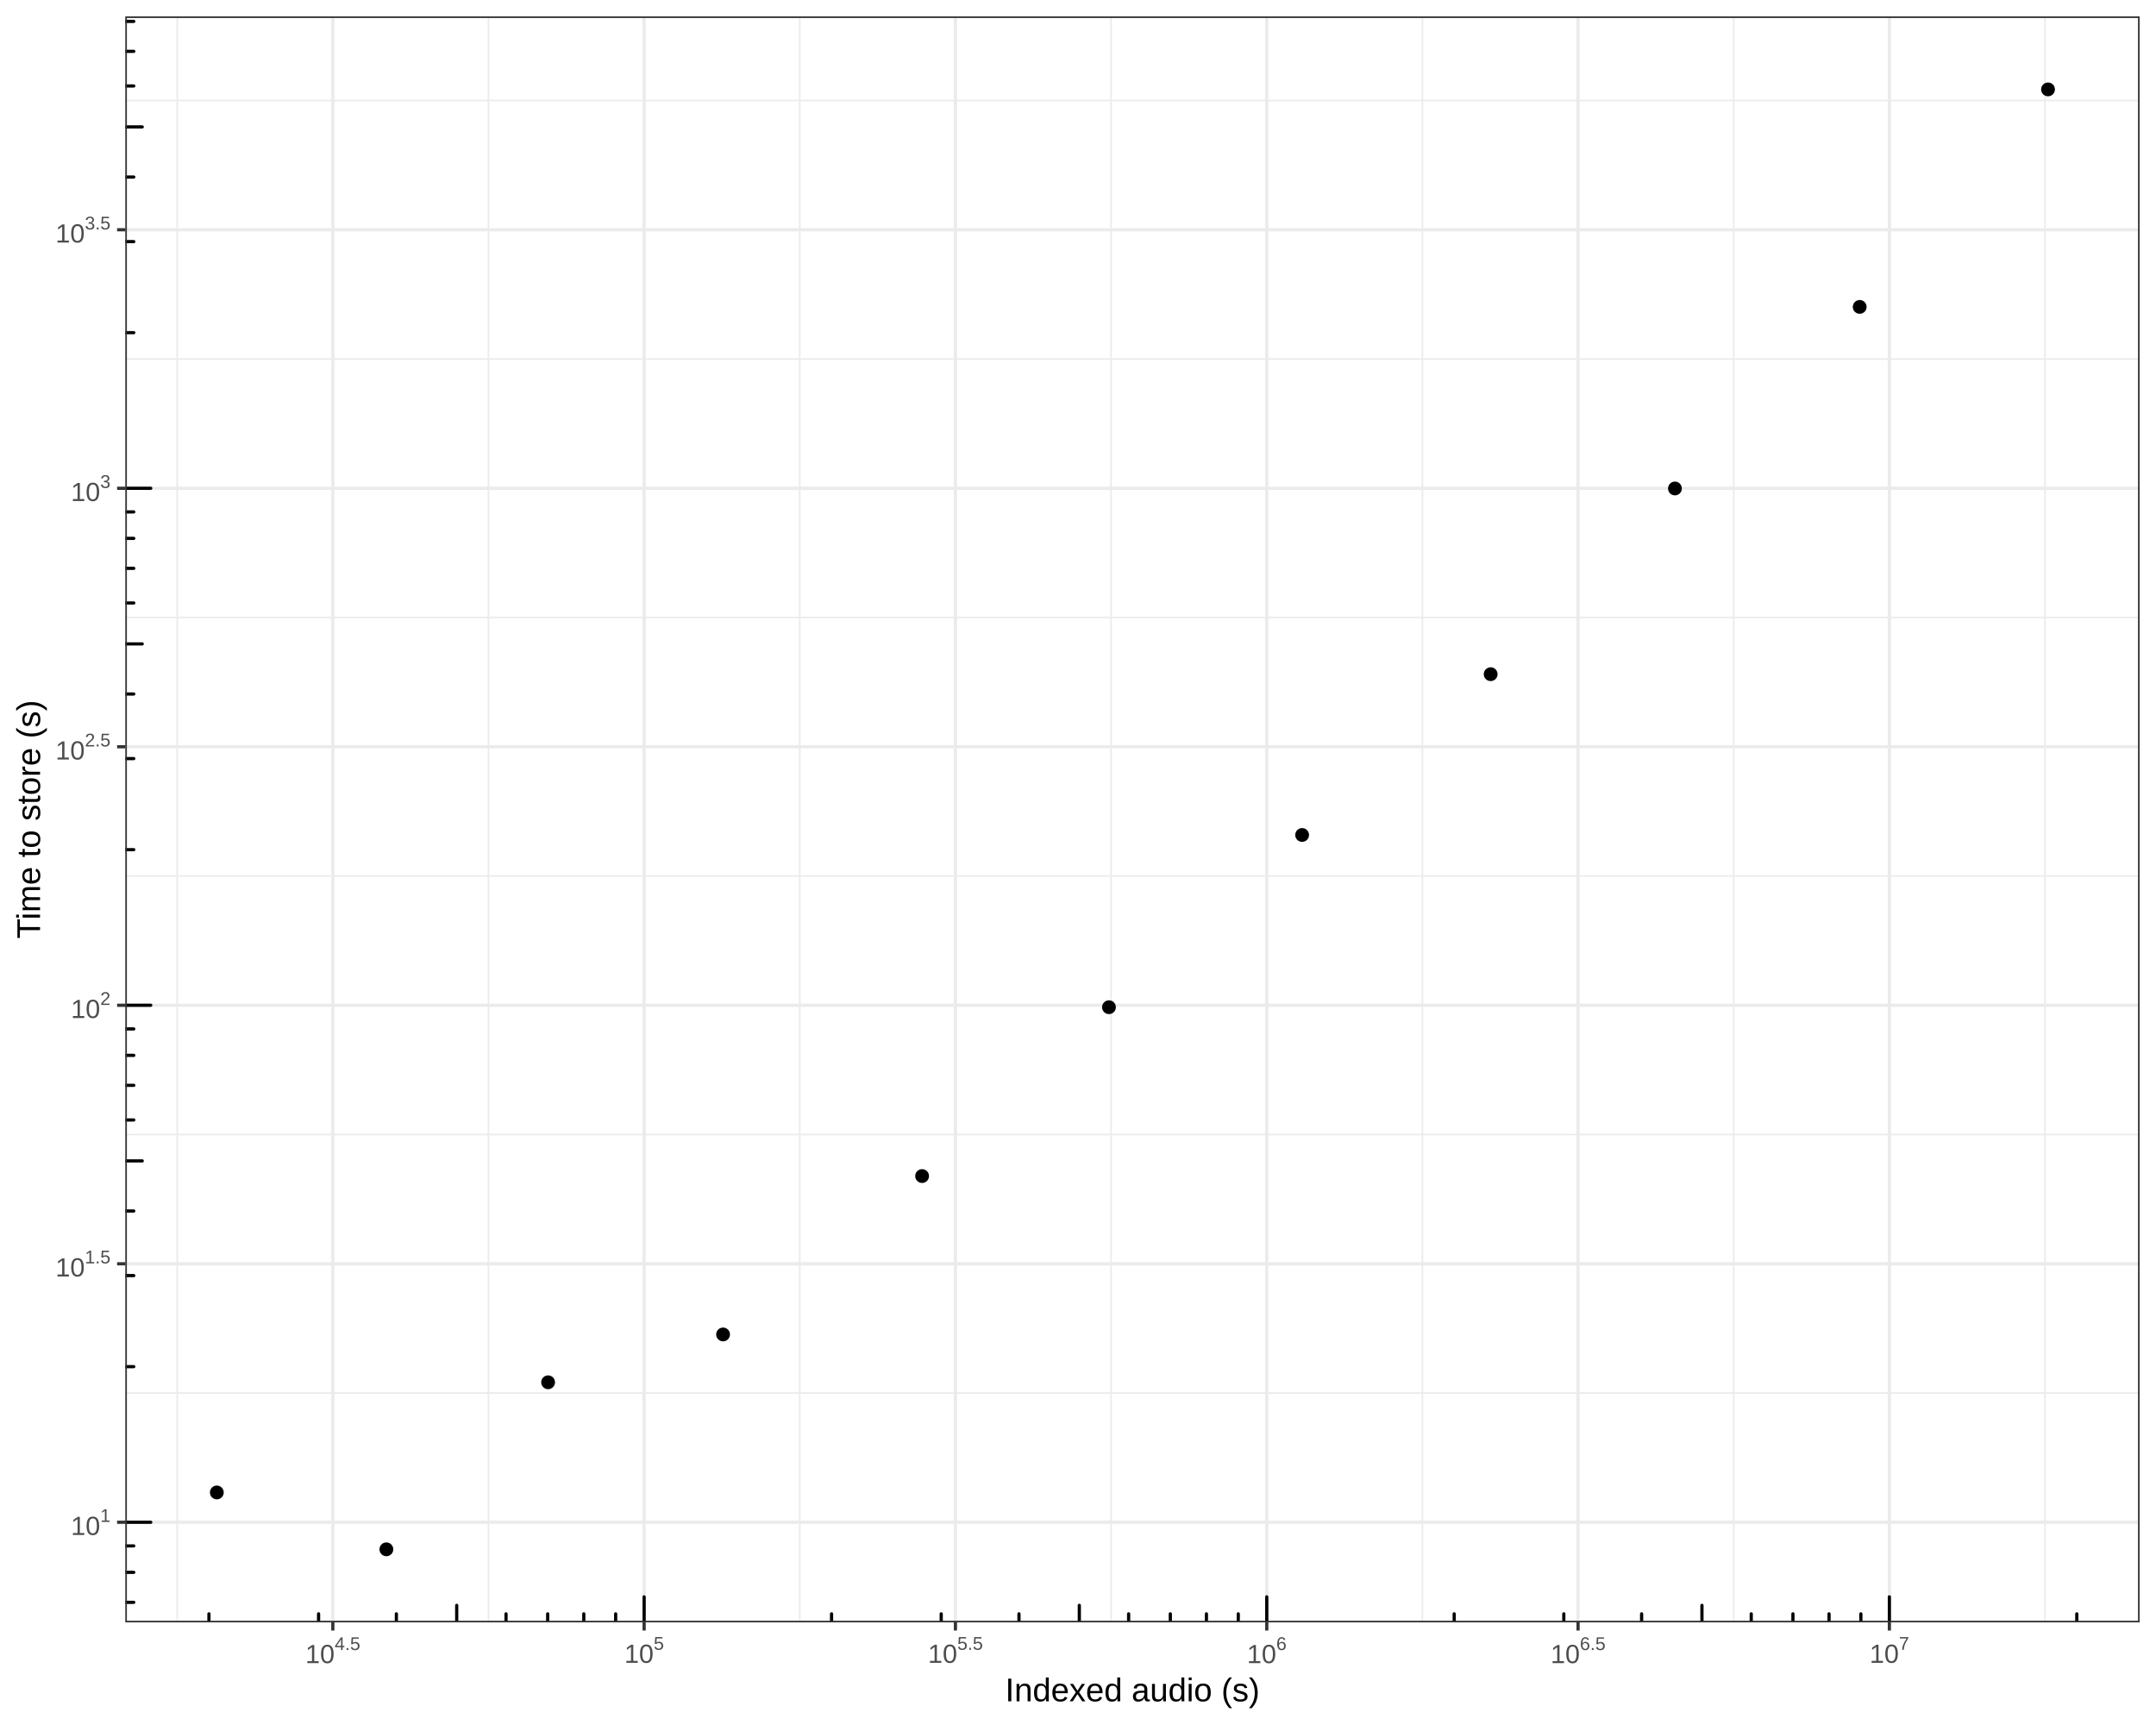
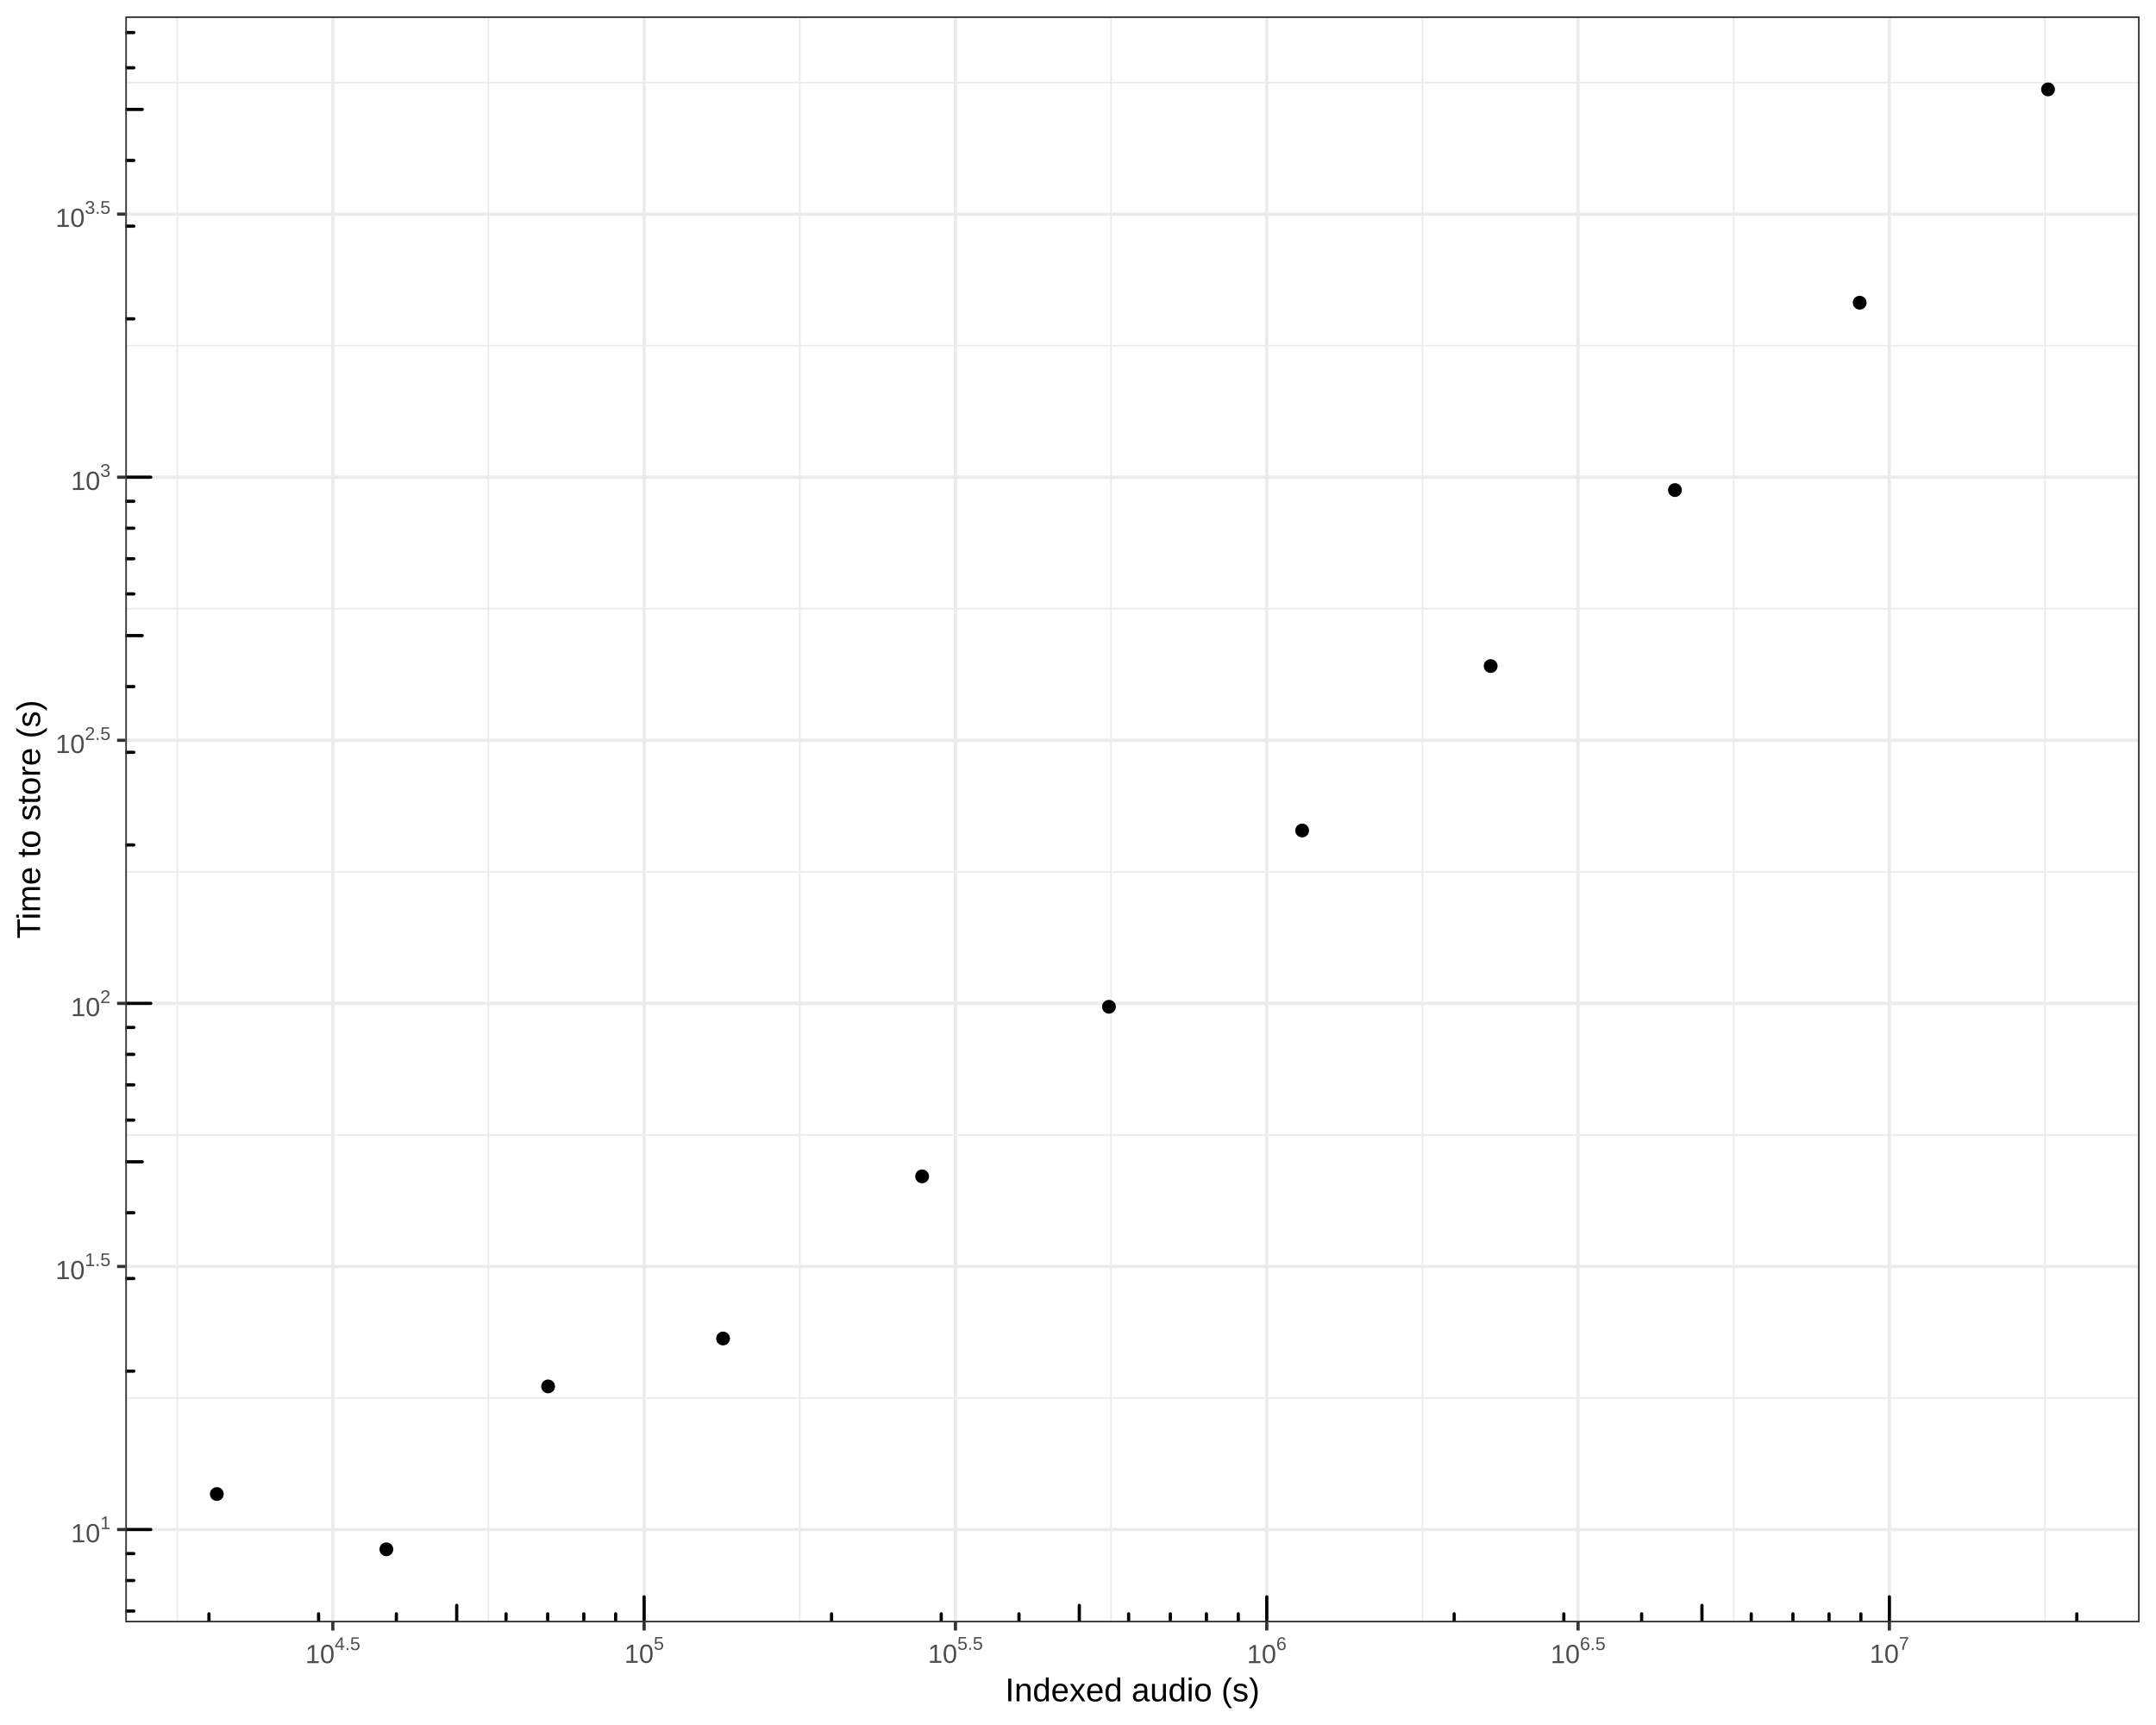
<svg xmlns="http://www.w3.org/2000/svg" class="svglite" width="720.00pt" height="576.00pt" viewBox="0 0 720.00 576.00">
  <defs>
    <style type="text/css">
    .svglite line, .svglite polyline, .svglite polygon, .svglite path, .svglite rect, .svglite circle {
      fill: none;
      stroke: #000000;
      stroke-linecap: round;
      stroke-linejoin: round;
      stroke-miterlimit: 10.00;
    }
    .svglite text {
      white-space: pre;
    }
  </style>
  </defs>
  <rect width="100%" height="100%" style="stroke: none; fill: #FFFFFF;" />
  <defs>
    <clipPath id="cpMC4wMHw3MjAuMDB8MC4wMHw1NzYuMDA=">
      <rect x="0.00" y="0.00" width="720.00" height="576.00" />
    </clipPath>
  </defs>
  <g clip-path="url(#cpMC4wMHw3MjAuMDB8MC4wMHw1NzYuMDA=)">
    <rect x="-0" y="0.00" width="720.00" height="576.00" style="stroke-width: 1.07; stroke: #FFFFFF; fill: #FFFFFF;" />
  </g>
  <defs>
    <clipPath id="cpNDEuODR8NzE0LjUyfDUuNDh8NTQxLjcy">
      <rect x="41.84" y="5.48" width="672.69" height="536.24" />
    </clipPath>
  </defs>
  <g clip-path="url(#cpNDEuODR8NzE0LjUyfDUuNDh8NTQxLjcy)">
    <rect x="41.84" y="5.48" width="672.69" height="536.24" style="stroke-width: 1.07; stroke: none; fill: #FFFFFF;" />
-     <polyline points="41.84,465.15 714.52,465.15 " style="stroke-width: 0.53; stroke: #EBEBEB; stroke-linecap: butt;" />
-     <polyline points="41.84,378.83 714.52,378.83 " style="stroke-width: 0.53; stroke: #EBEBEB; stroke-linecap: butt;" />
-     <polyline points="41.84,292.52 714.52,292.52 " style="stroke-width: 0.53; stroke: #EBEBEB; stroke-linecap: butt;" />
-     <polyline points="41.84,206.20 714.52,206.20 " style="stroke-width: 0.53; stroke: #EBEBEB; stroke-linecap: butt;" />
-     <polyline points="41.84,119.89 714.52,119.89 " style="stroke-width: 0.53; stroke: #EBEBEB; stroke-linecap: butt;" />
-     <polyline points="41.84,33.57 714.52,33.57 " style="stroke-width: 0.53; stroke: #EBEBEB; stroke-linecap: butt;" />
+     <polyline points="41.84,466.81 714.52,466.81 " style="stroke-width: 0.53; stroke: #EBEBEB; stroke-linecap: butt;" />
+     <polyline points="41.84,378.96 714.52,378.96 " style="stroke-width: 0.53; stroke: #EBEBEB; stroke-linecap: butt;" />
+     <polyline points="41.84,291.12 714.52,291.12 " style="stroke-width: 0.53; stroke: #EBEBEB; stroke-linecap: butt;" />
+     <polyline points="41.84,203.27 714.52,203.27 " style="stroke-width: 0.53; stroke: #EBEBEB; stroke-linecap: butt;" />
+     <polyline points="41.84,115.42 714.52,115.42 " style="stroke-width: 0.53; stroke: #EBEBEB; stroke-linecap: butt;" />
+     <polyline points="41.84,27.57 714.52,27.57 " style="stroke-width: 0.53; stroke: #EBEBEB; stroke-linecap: butt;" />
    <polyline points="59.17,541.72 59.17,5.48 " style="stroke-width: 0.53; stroke: #EBEBEB; stroke-linecap: butt;" />
    <polyline points="163.13,541.72 163.13,5.48 " style="stroke-width: 0.53; stroke: #EBEBEB; stroke-linecap: butt;" />
    <polyline points="267.09,541.72 267.09,5.48 " style="stroke-width: 0.53; stroke: #EBEBEB; stroke-linecap: butt;" />
    <polyline points="371.05,541.72 371.05,5.48 " style="stroke-width: 0.53; stroke: #EBEBEB; stroke-linecap: butt;" />
    <polyline points="475.02,541.72 475.02,5.48 " style="stroke-width: 0.53; stroke: #EBEBEB; stroke-linecap: butt;" />
    <polyline points="578.98,541.72 578.98,5.48 " style="stroke-width: 0.53; stroke: #EBEBEB; stroke-linecap: butt;" />
    <polyline points="682.94,541.72 682.94,5.48 " style="stroke-width: 0.53; stroke: #EBEBEB; stroke-linecap: butt;" />
-     <polyline points="41.84,508.30 714.52,508.30 " style="stroke-width: 1.07; stroke: #EBEBEB; stroke-linecap: butt;" />
-     <polyline points="41.84,421.99 714.52,421.99 " style="stroke-width: 1.07; stroke: #EBEBEB; stroke-linecap: butt;" />
-     <polyline points="41.84,335.67 714.52,335.67 " style="stroke-width: 1.07; stroke: #EBEBEB; stroke-linecap: butt;" />
-     <polyline points="41.84,249.36 714.52,249.36 " style="stroke-width: 1.07; stroke: #EBEBEB; stroke-linecap: butt;" />
-     <polyline points="41.84,163.04 714.52,163.04 " style="stroke-width: 1.07; stroke: #EBEBEB; stroke-linecap: butt;" />
-     <polyline points="41.84,76.73 714.52,76.73 " style="stroke-width: 1.07; stroke: #EBEBEB; stroke-linecap: butt;" />
+     <polyline points="41.84,510.73 714.52,510.73 " style="stroke-width: 1.07; stroke: #EBEBEB; stroke-linecap: butt;" />
+     <polyline points="41.84,422.89 714.52,422.89 " style="stroke-width: 1.07; stroke: #EBEBEB; stroke-linecap: butt;" />
+     <polyline points="41.84,335.04 714.52,335.04 " style="stroke-width: 1.07; stroke: #EBEBEB; stroke-linecap: butt;" />
+     <polyline points="41.84,247.19 714.52,247.19 " style="stroke-width: 1.07; stroke: #EBEBEB; stroke-linecap: butt;" />
+     <polyline points="41.84,159.34 714.52,159.34 " style="stroke-width: 1.07; stroke: #EBEBEB; stroke-linecap: butt;" />
+     <polyline points="41.84,71.50 714.52,71.50 " style="stroke-width: 1.07; stroke: #EBEBEB; stroke-linecap: butt;" />
    <polyline points="111.15,541.72 111.15,5.48 " style="stroke-width: 1.07; stroke: #EBEBEB; stroke-linecap: butt;" />
    <polyline points="215.11,541.72 215.11,5.48 " style="stroke-width: 1.07; stroke: #EBEBEB; stroke-linecap: butt;" />
    <polyline points="319.07,541.72 319.07,5.48 " style="stroke-width: 1.07; stroke: #EBEBEB; stroke-linecap: butt;" />
    <polyline points="423.04,541.72 423.04,5.48 " style="stroke-width: 1.07; stroke: #EBEBEB; stroke-linecap: butt;" />
    <polyline points="527.00,541.72 527.00,5.48 " style="stroke-width: 1.07; stroke: #EBEBEB; stroke-linecap: butt;" />
    <polyline points="630.96,541.72 630.96,5.48 " style="stroke-width: 1.07; stroke: #EBEBEB; stroke-linecap: butt;" />
-     <circle cx="72.41" cy="498.35" r="1.95" style="stroke-width: 0.71; fill: #000000;" />
+     <circle cx="72.41" cy="498.87" r="1.95" style="stroke-width: 0.71; fill: #000000;" />
    <circle cx="129.03" cy="517.34" r="1.95" style="stroke-width: 0.71; fill: #000000;" />
-     <circle cx="183.04" cy="461.56" r="1.95" style="stroke-width: 0.71; fill: #000000;" />
-     <circle cx="241.47" cy="445.59" r="1.95" style="stroke-width: 0.71; fill: #000000;" />
-     <circle cx="307.94" cy="392.70" r="1.95" style="stroke-width: 0.71; fill: #000000;" />
-     <circle cx="370.34" cy="336.32" r="1.95" style="stroke-width: 0.71; fill: #000000;" />
-     <circle cx="434.85" cy="278.81" r="1.95" style="stroke-width: 0.71; fill: #000000;" />
-     <circle cx="497.81" cy="225.12" r="1.95" style="stroke-width: 0.71; fill: #000000;" />
-     <circle cx="559.35" cy="163.11" r="1.95" style="stroke-width: 0.71; fill: #000000;" />
-     <circle cx="621.05" cy="102.48" r="1.95" style="stroke-width: 0.71; fill: #000000;" />
+     <circle cx="183.04" cy="462.94" r="1.95" style="stroke-width: 0.71; fill: #000000;" />
+     <circle cx="241.47" cy="446.94" r="1.95" style="stroke-width: 0.71; fill: #000000;" />
+     <circle cx="307.94" cy="392.81" r="1.95" style="stroke-width: 0.71; fill: #000000;" />
+     <circle cx="370.34" cy="336.17" r="1.95" style="stroke-width: 0.71; fill: #000000;" />
+     <circle cx="434.85" cy="277.31" r="1.95" style="stroke-width: 0.71; fill: #000000;" />
+     <circle cx="497.81" cy="222.40" r="1.95" style="stroke-width: 0.71; fill: #000000;" />
+     <circle cx="559.35" cy="163.64" r="1.95" style="stroke-width: 0.71; fill: #000000;" />
+     <circle cx="621.05" cy="101.08" r="1.95" style="stroke-width: 0.71; fill: #000000;" />
    <circle cx="683.94" cy="29.85" r="1.95" style="stroke-width: 0.71; fill: #000000;" />
    <line x1="69.78" y1="541.72" x2="69.78" y2="538.88" style="stroke-width: 1.07;" />
    <line x1="106.39" y1="541.72" x2="106.39" y2="538.88" style="stroke-width: 1.07;" />
    <line x1="132.37" y1="541.72" x2="132.37" y2="538.88" style="stroke-width: 1.07;" />
    <line x1="152.52" y1="541.72" x2="152.52" y2="536.05" style="stroke-width: 1.07;" />
    <line x1="168.99" y1="541.72" x2="168.99" y2="538.88" style="stroke-width: 1.07;" />
    <line x1="182.90" y1="541.72" x2="182.90" y2="538.88" style="stroke-width: 1.07;" />
    <line x1="194.96" y1="541.72" x2="194.96" y2="538.88" style="stroke-width: 1.07;" />
    <line x1="205.60" y1="541.72" x2="205.60" y2="538.88" style="stroke-width: 1.07;" />
    <line x1="215.11" y1="541.72" x2="215.11" y2="533.21" style="stroke-width: 1.07;" />
    <line x1="277.70" y1="541.72" x2="277.70" y2="538.88" style="stroke-width: 1.07;" />
    <line x1="314.32" y1="541.72" x2="314.32" y2="538.88" style="stroke-width: 1.07;" />
    <line x1="340.29" y1="541.72" x2="340.29" y2="538.88" style="stroke-width: 1.07;" />
    <line x1="360.44" y1="541.72" x2="360.44" y2="536.05" style="stroke-width: 1.07;" />
    <line x1="376.91" y1="541.72" x2="376.91" y2="538.88" style="stroke-width: 1.07;" />
    <line x1="390.83" y1="541.72" x2="390.83" y2="538.88" style="stroke-width: 1.07;" />
    <line x1="402.89" y1="541.72" x2="402.89" y2="538.88" style="stroke-width: 1.07;" />
    <line x1="413.52" y1="541.72" x2="413.52" y2="538.88" style="stroke-width: 1.07;" />
    <line x1="423.04" y1="541.72" x2="423.04" y2="533.21" style="stroke-width: 1.07;" />
    <line x1="485.63" y1="541.72" x2="485.63" y2="538.88" style="stroke-width: 1.07;" />
    <line x1="522.24" y1="541.72" x2="522.24" y2="538.88" style="stroke-width: 1.07;" />
    <line x1="548.22" y1="541.72" x2="548.22" y2="538.88" style="stroke-width: 1.07;" />
    <line x1="568.37" y1="541.72" x2="568.37" y2="536.05" style="stroke-width: 1.07;" />
    <line x1="584.83" y1="541.72" x2="584.83" y2="538.88" style="stroke-width: 1.07;" />
    <line x1="598.75" y1="541.72" x2="598.75" y2="538.88" style="stroke-width: 1.07;" />
    <line x1="610.81" y1="541.72" x2="610.81" y2="538.88" style="stroke-width: 1.07;" />
    <line x1="621.44" y1="541.72" x2="621.44" y2="538.88" style="stroke-width: 1.07;" />
    <line x1="630.96" y1="541.72" x2="630.96" y2="533.21" style="stroke-width: 1.07;" />
    <line x1="693.55" y1="541.72" x2="693.55" y2="538.88" style="stroke-width: 1.07;" />
-     <line x1="41.84" y1="535.04" x2="44.67" y2="535.04" style="stroke-width: 1.07;" />
-     <line x1="41.84" y1="525.03" x2="44.67" y2="525.03" style="stroke-width: 1.07;" />
-     <line x1="41.84" y1="516.20" x2="44.67" y2="516.20" style="stroke-width: 1.07;" />
-     <line x1="41.84" y1="508.30" x2="50.34" y2="508.30" style="stroke-width: 1.07;" />
-     <line x1="41.84" y1="456.34" x2="44.67" y2="456.34" style="stroke-width: 1.07;" />
-     <line x1="41.84" y1="425.94" x2="44.67" y2="425.94" style="stroke-width: 1.07;" />
-     <line x1="41.84" y1="404.37" x2="44.67" y2="404.37" style="stroke-width: 1.07;" />
-     <line x1="41.84" y1="387.64" x2="47.50" y2="387.64" style="stroke-width: 1.07;" />
-     <line x1="41.84" y1="373.97" x2="44.67" y2="373.97" style="stroke-width: 1.07;" />
-     <line x1="41.84" y1="362.41" x2="44.67" y2="362.41" style="stroke-width: 1.07;" />
-     <line x1="41.84" y1="352.40" x2="44.67" y2="352.40" style="stroke-width: 1.07;" />
-     <line x1="41.84" y1="343.57" x2="44.67" y2="343.57" style="stroke-width: 1.07;" />
-     <line x1="41.84" y1="335.67" x2="50.34" y2="335.67" style="stroke-width: 1.07;" />
-     <line x1="41.84" y1="283.71" x2="44.67" y2="283.71" style="stroke-width: 1.07;" />
-     <line x1="41.84" y1="253.31" x2="44.67" y2="253.31" style="stroke-width: 1.07;" />
-     <line x1="41.84" y1="231.74" x2="44.67" y2="231.74" style="stroke-width: 1.07;" />
-     <line x1="41.84" y1="215.01" x2="47.50" y2="215.01" style="stroke-width: 1.07;" />
-     <line x1="41.84" y1="201.34" x2="44.67" y2="201.34" style="stroke-width: 1.07;" />
-     <line x1="41.84" y1="189.78" x2="44.67" y2="189.78" style="stroke-width: 1.07;" />
-     <line x1="41.84" y1="179.77" x2="44.67" y2="179.77" style="stroke-width: 1.07;" />
-     <line x1="41.84" y1="170.94" x2="44.67" y2="170.94" style="stroke-width: 1.07;" />
-     <line x1="41.84" y1="163.04" x2="50.34" y2="163.04" style="stroke-width: 1.07;" />
-     <line x1="41.84" y1="111.08" x2="44.67" y2="111.08" style="stroke-width: 1.07;" />
-     <line x1="41.84" y1="80.68" x2="44.67" y2="80.68" style="stroke-width: 1.07;" />
-     <line x1="41.84" y1="59.11" x2="44.67" y2="59.11" style="stroke-width: 1.07;" />
-     <line x1="41.84" y1="42.38" x2="47.50" y2="42.38" style="stroke-width: 1.07;" />
-     <line x1="41.84" y1="28.71" x2="44.67" y2="28.71" style="stroke-width: 1.07;" />
-     <line x1="41.84" y1="17.15" x2="44.67" y2="17.15" style="stroke-width: 1.07;" />
-     <line x1="41.84" y1="7.14" x2="44.67" y2="7.14" style="stroke-width: 1.07;" />
+     <line x1="41.84" y1="537.95" x2="44.67" y2="537.95" style="stroke-width: 1.07;" />
+     <line x1="41.84" y1="527.76" x2="44.67" y2="527.76" style="stroke-width: 1.07;" />
+     <line x1="41.84" y1="518.77" x2="44.67" y2="518.77" style="stroke-width: 1.07;" />
+     <line x1="41.84" y1="510.73" x2="50.34" y2="510.73" style="stroke-width: 1.07;" />
+     <line x1="41.84" y1="457.84" x2="44.67" y2="457.84" style="stroke-width: 1.07;" />
+     <line x1="41.84" y1="426.91" x2="44.67" y2="426.91" style="stroke-width: 1.07;" />
+     <line x1="41.84" y1="404.95" x2="44.67" y2="404.95" style="stroke-width: 1.07;" />
+     <line x1="41.84" y1="387.93" x2="47.50" y2="387.93" style="stroke-width: 1.07;" />
+     <line x1="41.84" y1="374.02" x2="44.67" y2="374.02" style="stroke-width: 1.07;" />
+     <line x1="41.84" y1="362.25" x2="44.67" y2="362.25" style="stroke-width: 1.07;" />
+     <line x1="41.84" y1="352.07" x2="44.67" y2="352.07" style="stroke-width: 1.07;" />
+     <line x1="41.84" y1="343.08" x2="44.67" y2="343.08" style="stroke-width: 1.07;" />
+     <line x1="41.84" y1="335.04" x2="50.34" y2="335.04" style="stroke-width: 1.07;" />
+     <line x1="41.84" y1="282.15" x2="44.67" y2="282.15" style="stroke-width: 1.07;" />
+     <line x1="41.84" y1="251.21" x2="44.67" y2="251.21" style="stroke-width: 1.07;" />
+     <line x1="41.84" y1="229.26" x2="44.67" y2="229.26" style="stroke-width: 1.07;" />
+     <line x1="41.84" y1="212.23" x2="47.50" y2="212.23" style="stroke-width: 1.07;" />
+     <line x1="41.84" y1="198.32" x2="44.67" y2="198.32" style="stroke-width: 1.07;" />
+     <line x1="41.84" y1="186.56" x2="44.67" y2="186.56" style="stroke-width: 1.07;" />
+     <line x1="41.84" y1="176.37" x2="44.67" y2="176.37" style="stroke-width: 1.07;" />
+     <line x1="41.84" y1="167.38" x2="44.67" y2="167.38" style="stroke-width: 1.07;" />
+     <line x1="41.84" y1="159.34" x2="50.34" y2="159.34" style="stroke-width: 1.07;" />
+     <line x1="41.84" y1="106.46" x2="44.67" y2="106.46" style="stroke-width: 1.07;" />
+     <line x1="41.84" y1="75.52" x2="44.67" y2="75.52" style="stroke-width: 1.07;" />
+     <line x1="41.84" y1="53.57" x2="44.67" y2="53.57" style="stroke-width: 1.07;" />
+     <line x1="41.84" y1="36.54" x2="47.50" y2="36.54" style="stroke-width: 1.07;" />
+     <line x1="41.84" y1="22.63" x2="44.67" y2="22.63" style="stroke-width: 1.07;" />
+     <line x1="41.84" y1="10.87" x2="44.67" y2="10.87" style="stroke-width: 1.07;" />
    <rect x="41.84" y="5.48" width="672.69" height="536.24" style="stroke-width: 1.07; stroke: #333333;" />
  </g>
  <g clip-path="url(#cpMC4wMHw3MjAuMDB8MC4wMHw1NzYuMDA=)">
-     <text x="23.68" y="512.55" style="font-size: 8.80px;fill: #4D4D4D; font-family: &quot;Arial&quot;;" textLength="9.79px" lengthAdjust="spacingAndGlyphs">10</text>
-     <text x="33.48" y="508.18" style="font-size: 6.16px;fill: #4D4D4D; font-family: &quot;Arial&quot;;" textLength="3.43px" lengthAdjust="spacingAndGlyphs">1</text>
-     <text x="18.54" y="426.23" style="font-size: 8.80px;fill: #4D4D4D; font-family: &quot;Arial&quot;;" textLength="9.79px" lengthAdjust="spacingAndGlyphs">10</text>
-     <text x="28.34" y="421.86" style="font-size: 6.16px;fill: #4D4D4D; font-family: &quot;Arial&quot;;" textLength="8.57px" lengthAdjust="spacingAndGlyphs">1.5</text>
-     <text x="23.68" y="339.93" style="font-size: 8.80px;fill: #4D4D4D; font-family: &quot;Arial&quot;;" textLength="9.79px" lengthAdjust="spacingAndGlyphs">10</text>
-     <text x="33.48" y="335.56" style="font-size: 6.16px;fill: #4D4D4D; font-family: &quot;Arial&quot;;" textLength="3.43px" lengthAdjust="spacingAndGlyphs">2</text>
-     <text x="18.54" y="253.62" style="font-size: 8.80px;fill: #4D4D4D; font-family: &quot;Arial&quot;;" textLength="9.79px" lengthAdjust="spacingAndGlyphs">10</text>
-     <text x="28.34" y="249.25" style="font-size: 6.16px;fill: #4D4D4D; font-family: &quot;Arial&quot;;" textLength="8.57px" lengthAdjust="spacingAndGlyphs">2.5</text>
-     <text x="23.68" y="167.30" style="font-size: 8.80px;fill: #4D4D4D; font-family: &quot;Arial&quot;;" textLength="9.79px" lengthAdjust="spacingAndGlyphs">10</text>
-     <text x="33.48" y="162.93" style="font-size: 6.16px;fill: #4D4D4D; font-family: &quot;Arial&quot;;" textLength="3.43px" lengthAdjust="spacingAndGlyphs">3</text>
-     <text x="18.54" y="80.99" style="font-size: 8.80px;fill: #4D4D4D; font-family: &quot;Arial&quot;;" textLength="9.79px" lengthAdjust="spacingAndGlyphs">10</text>
-     <text x="28.34" y="76.62" style="font-size: 6.16px;fill: #4D4D4D; font-family: &quot;Arial&quot;;" textLength="8.57px" lengthAdjust="spacingAndGlyphs">3.5</text>
-     <polyline points="39.10,508.30 41.84,508.30 " style="stroke-width: 1.07; stroke: #333333; stroke-linecap: butt;" />
-     <polyline points="39.10,421.99 41.84,421.99 " style="stroke-width: 1.07; stroke: #333333; stroke-linecap: butt;" />
-     <polyline points="39.10,335.67 41.84,335.67 " style="stroke-width: 1.07; stroke: #333333; stroke-linecap: butt;" />
-     <polyline points="39.10,249.36 41.84,249.36 " style="stroke-width: 1.07; stroke: #333333; stroke-linecap: butt;" />
-     <polyline points="39.10,163.04 41.84,163.04 " style="stroke-width: 1.07; stroke: #333333; stroke-linecap: butt;" />
-     <polyline points="39.10,76.73 41.84,76.73 " style="stroke-width: 1.07; stroke: #333333; stroke-linecap: butt;" />
+     <text x="23.68" y="514.98" style="font-size: 8.80px;fill: #4D4D4D; font-family: &quot;Arial&quot;;" textLength="9.79px" lengthAdjust="spacingAndGlyphs">10</text>
+     <text x="33.48" y="510.61" style="font-size: 6.16px;fill: #4D4D4D; font-family: &quot;Arial&quot;;" textLength="3.43px" lengthAdjust="spacingAndGlyphs">1</text>
+     <text x="18.54" y="427.13" style="font-size: 8.80px;fill: #4D4D4D; font-family: &quot;Arial&quot;;" textLength="9.79px" lengthAdjust="spacingAndGlyphs">10</text>
+     <text x="28.34" y="422.76" style="font-size: 6.16px;fill: #4D4D4D; font-family: &quot;Arial&quot;;" textLength="8.57px" lengthAdjust="spacingAndGlyphs">1.5</text>
+     <text x="23.68" y="339.30" style="font-size: 8.80px;fill: #4D4D4D; font-family: &quot;Arial&quot;;" textLength="9.79px" lengthAdjust="spacingAndGlyphs">10</text>
+     <text x="33.48" y="334.93" style="font-size: 6.16px;fill: #4D4D4D; font-family: &quot;Arial&quot;;" textLength="3.43px" lengthAdjust="spacingAndGlyphs">2</text>
+     <text x="18.54" y="251.45" style="font-size: 8.80px;fill: #4D4D4D; font-family: &quot;Arial&quot;;" textLength="9.79px" lengthAdjust="spacingAndGlyphs">10</text>
+     <text x="28.34" y="247.08" style="font-size: 6.16px;fill: #4D4D4D; font-family: &quot;Arial&quot;;" textLength="8.57px" lengthAdjust="spacingAndGlyphs">2.5</text>
+     <text x="23.68" y="163.60" style="font-size: 8.80px;fill: #4D4D4D; font-family: &quot;Arial&quot;;" textLength="9.79px" lengthAdjust="spacingAndGlyphs">10</text>
+     <text x="33.48" y="159.23" style="font-size: 6.16px;fill: #4D4D4D; font-family: &quot;Arial&quot;;" textLength="3.43px" lengthAdjust="spacingAndGlyphs">3</text>
+     <text x="18.54" y="75.76" style="font-size: 8.80px;fill: #4D4D4D; font-family: &quot;Arial&quot;;" textLength="9.79px" lengthAdjust="spacingAndGlyphs">10</text>
+     <text x="28.34" y="71.39" style="font-size: 6.16px;fill: #4D4D4D; font-family: &quot;Arial&quot;;" textLength="8.57px" lengthAdjust="spacingAndGlyphs">3.5</text>
+     <polyline points="39.10,510.73 41.84,510.73 " style="stroke-width: 1.07; stroke: #333333; stroke-linecap: butt;" />
+     <polyline points="39.10,422.89 41.84,422.89 " style="stroke-width: 1.07; stroke: #333333; stroke-linecap: butt;" />
+     <polyline points="39.10,335.04 41.84,335.04 " style="stroke-width: 1.07; stroke: #333333; stroke-linecap: butt;" />
+     <polyline points="39.10,247.19 41.84,247.19 " style="stroke-width: 1.07; stroke: #333333; stroke-linecap: butt;" />
+     <polyline points="39.10,159.34 41.84,159.34 " style="stroke-width: 1.07; stroke: #333333; stroke-linecap: butt;" />
+     <polyline points="39.10,71.50 41.84,71.50 " style="stroke-width: 1.07; stroke: #333333; stroke-linecap: butt;" />
    <polyline points="111.15,544.46 111.15,541.72 " style="stroke-width: 1.07; stroke: #333333; stroke-linecap: butt;" />
    <polyline points="215.11,544.46 215.11,541.72 " style="stroke-width: 1.07; stroke: #333333; stroke-linecap: butt;" />
    <polyline points="319.07,544.46 319.07,541.72 " style="stroke-width: 1.07; stroke: #333333; stroke-linecap: butt;" />
    <polyline points="423.04,544.46 423.04,541.72 " style="stroke-width: 1.07; stroke: #333333; stroke-linecap: butt;" />
    <polyline points="527.00,544.46 527.00,541.72 " style="stroke-width: 1.07; stroke: #333333; stroke-linecap: butt;" />
    <polyline points="630.96,544.46 630.96,541.72 " style="stroke-width: 1.07; stroke: #333333; stroke-linecap: butt;" />
    <text x="101.97" y="555.34" style="font-size: 8.80px;fill: #4D4D4D; font-family: &quot;Arial&quot;;" textLength="9.79px" lengthAdjust="spacingAndGlyphs">10</text>
    <text x="111.76" y="550.97" style="font-size: 6.16px;fill: #4D4D4D; font-family: &quot;Arial&quot;;" textLength="8.57px" lengthAdjust="spacingAndGlyphs">4.5</text>
    <text x="208.50" y="555.25" style="font-size: 8.80px;fill: #4D4D4D; font-family: &quot;Arial&quot;;" textLength="9.79px" lengthAdjust="spacingAndGlyphs">10</text>
    <text x="218.30" y="550.88" style="font-size: 6.16px;fill: #4D4D4D; font-family: &quot;Arial&quot;;" textLength="3.43px" lengthAdjust="spacingAndGlyphs">5</text>
    <text x="309.89" y="555.25" style="font-size: 8.80px;fill: #4D4D4D; font-family: &quot;Arial&quot;;" textLength="9.79px" lengthAdjust="spacingAndGlyphs">10</text>
    <text x="319.69" y="550.88" style="font-size: 6.16px;fill: #4D4D4D; font-family: &quot;Arial&quot;;" textLength="8.57px" lengthAdjust="spacingAndGlyphs">5.5</text>
    <text x="416.43" y="555.34" style="font-size: 8.80px;fill: #4D4D4D; font-family: &quot;Arial&quot;;" textLength="9.79px" lengthAdjust="spacingAndGlyphs">10</text>
    <text x="426.22" y="550.97" style="font-size: 6.16px;fill: #4D4D4D; font-family: &quot;Arial&quot;;" textLength="3.43px" lengthAdjust="spacingAndGlyphs">6</text>
    <text x="517.82" y="555.34" style="font-size: 8.80px;fill: #4D4D4D; font-family: &quot;Arial&quot;;" textLength="9.79px" lengthAdjust="spacingAndGlyphs">10</text>
    <text x="527.61" y="550.97" style="font-size: 6.16px;fill: #4D4D4D; font-family: &quot;Arial&quot;;" textLength="8.57px" lengthAdjust="spacingAndGlyphs">6.5</text>
    <text x="624.35" y="555.25" style="font-size: 8.80px;fill: #4D4D4D; font-family: &quot;Arial&quot;;" textLength="9.79px" lengthAdjust="spacingAndGlyphs">10</text>
    <text x="634.14" y="550.88" style="font-size: 6.16px;fill: #4D4D4D; font-family: &quot;Arial&quot;;" textLength="3.43px" lengthAdjust="spacingAndGlyphs">7</text>
    <text x="378.18" y="568.09" text-anchor="middle" style="font-size: 11.00px; font-family: &quot;Arial&quot;;" textLength="85.01px" lengthAdjust="spacingAndGlyphs">Indexed audio (s)</text>
    <text transform="translate(13.37,273.60) rotate(-90)" text-anchor="middle" style="font-size: 11.00px; font-family: &quot;Arial&quot;;" textLength="80.06px" lengthAdjust="spacingAndGlyphs">Time to store (s)</text>
  </g>
</svg>
